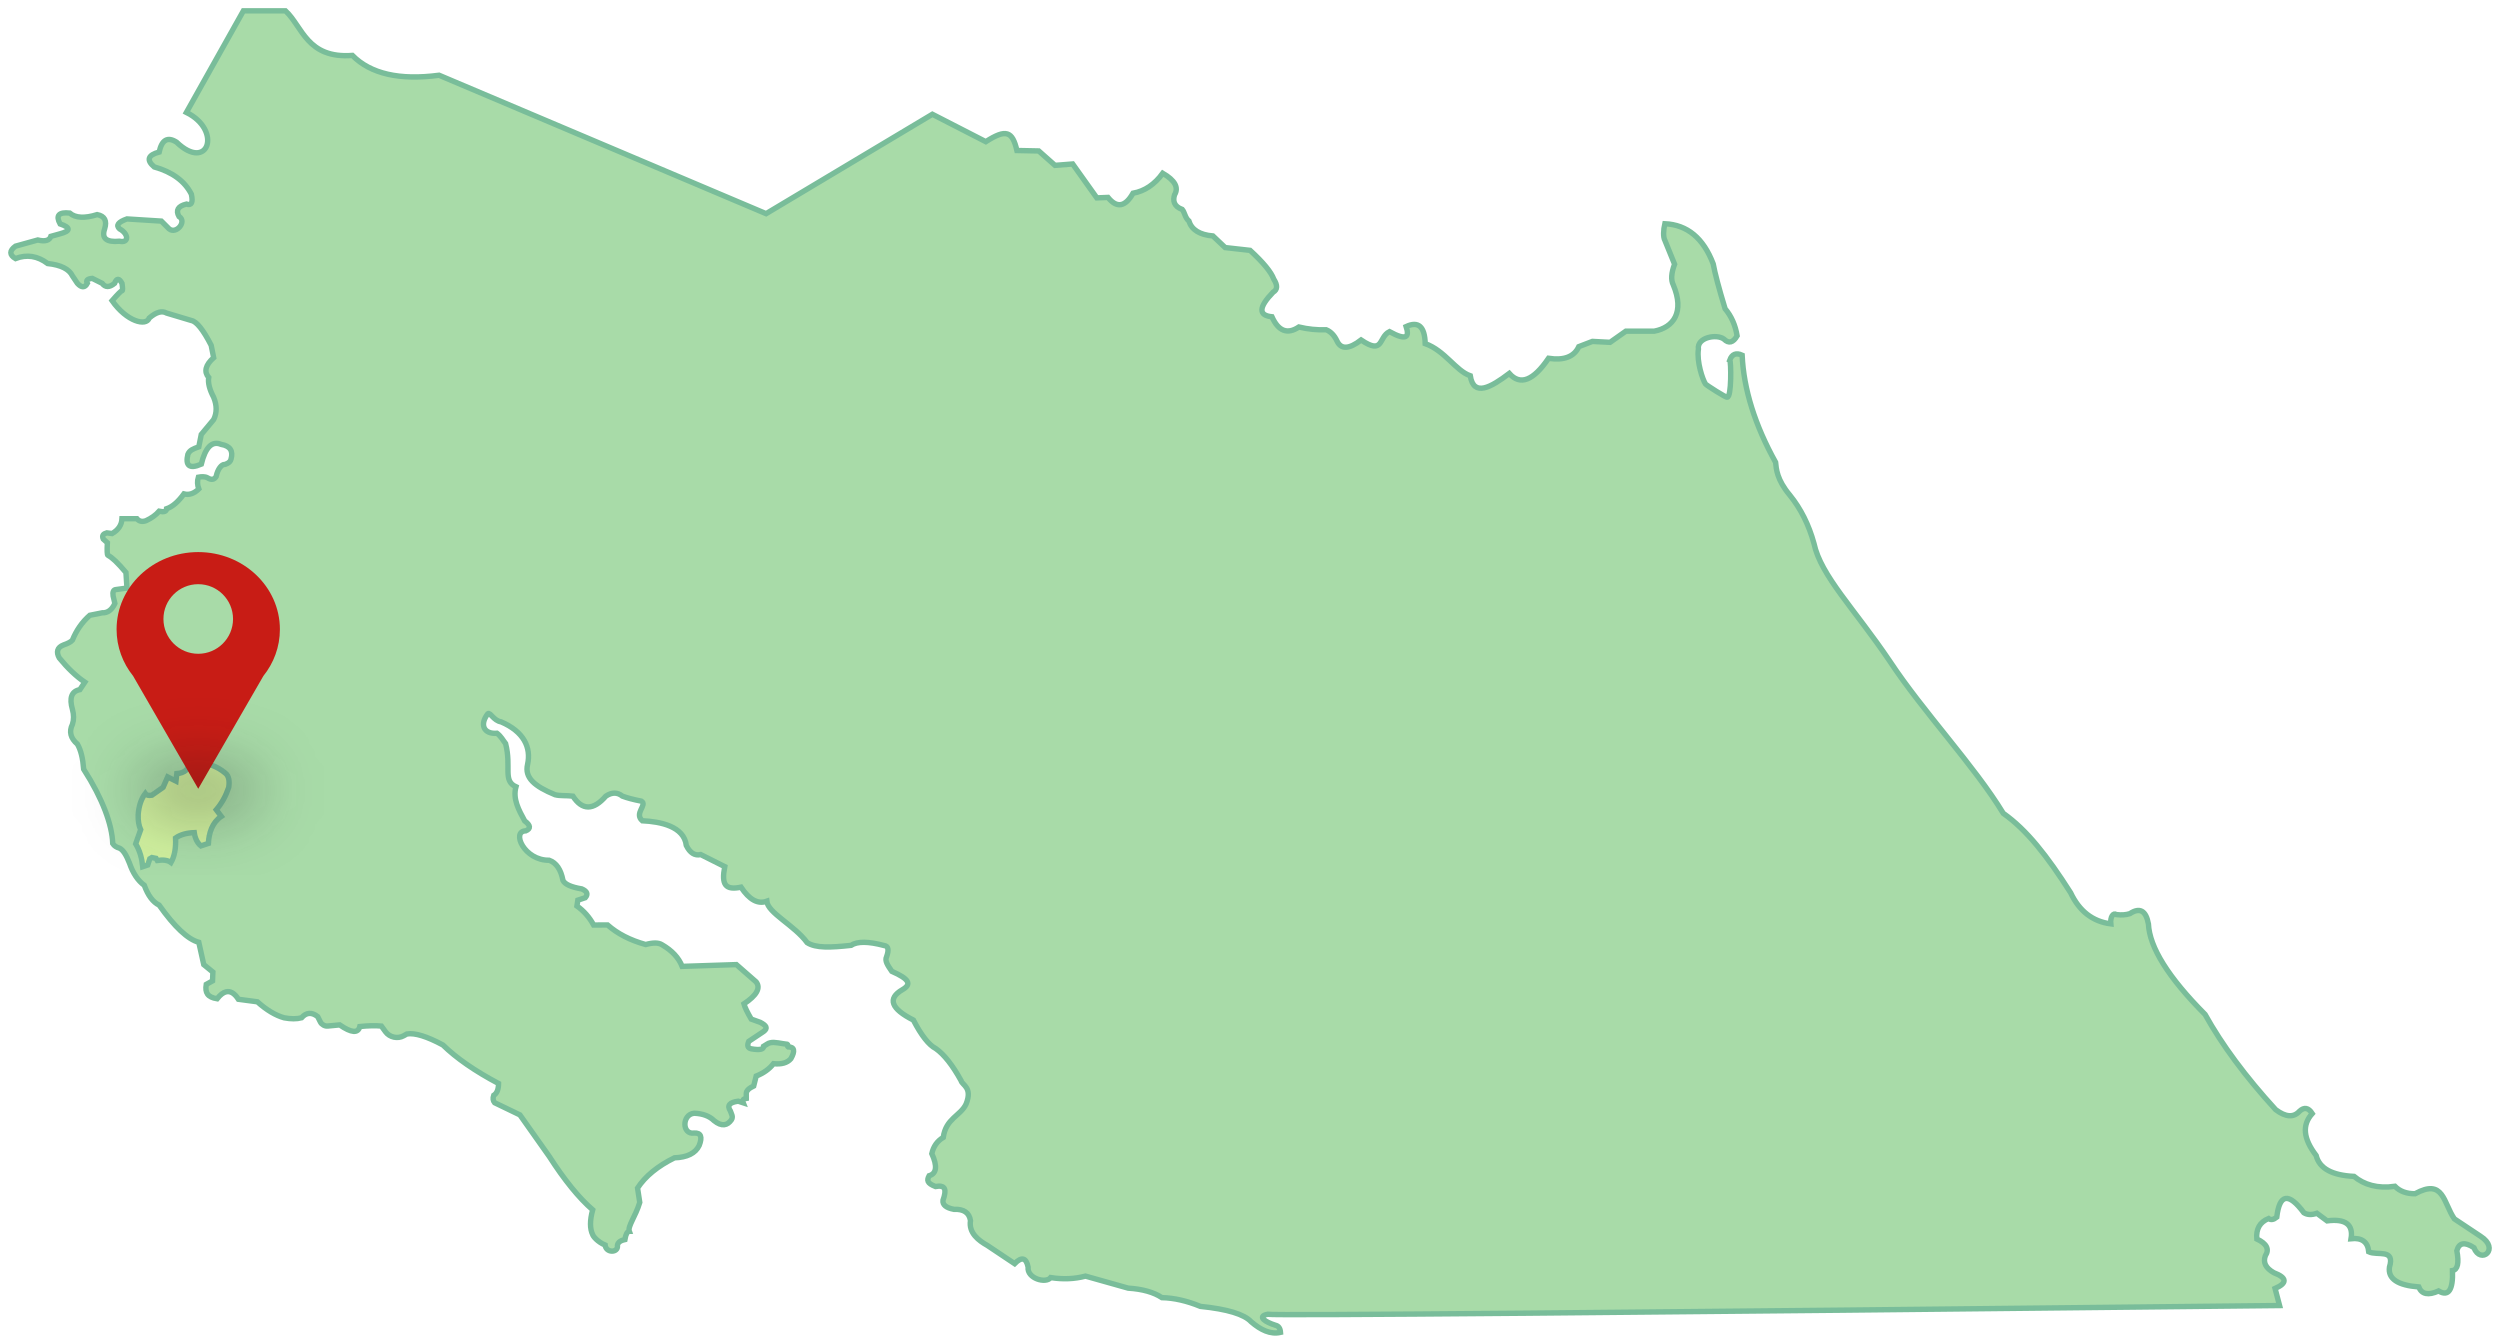
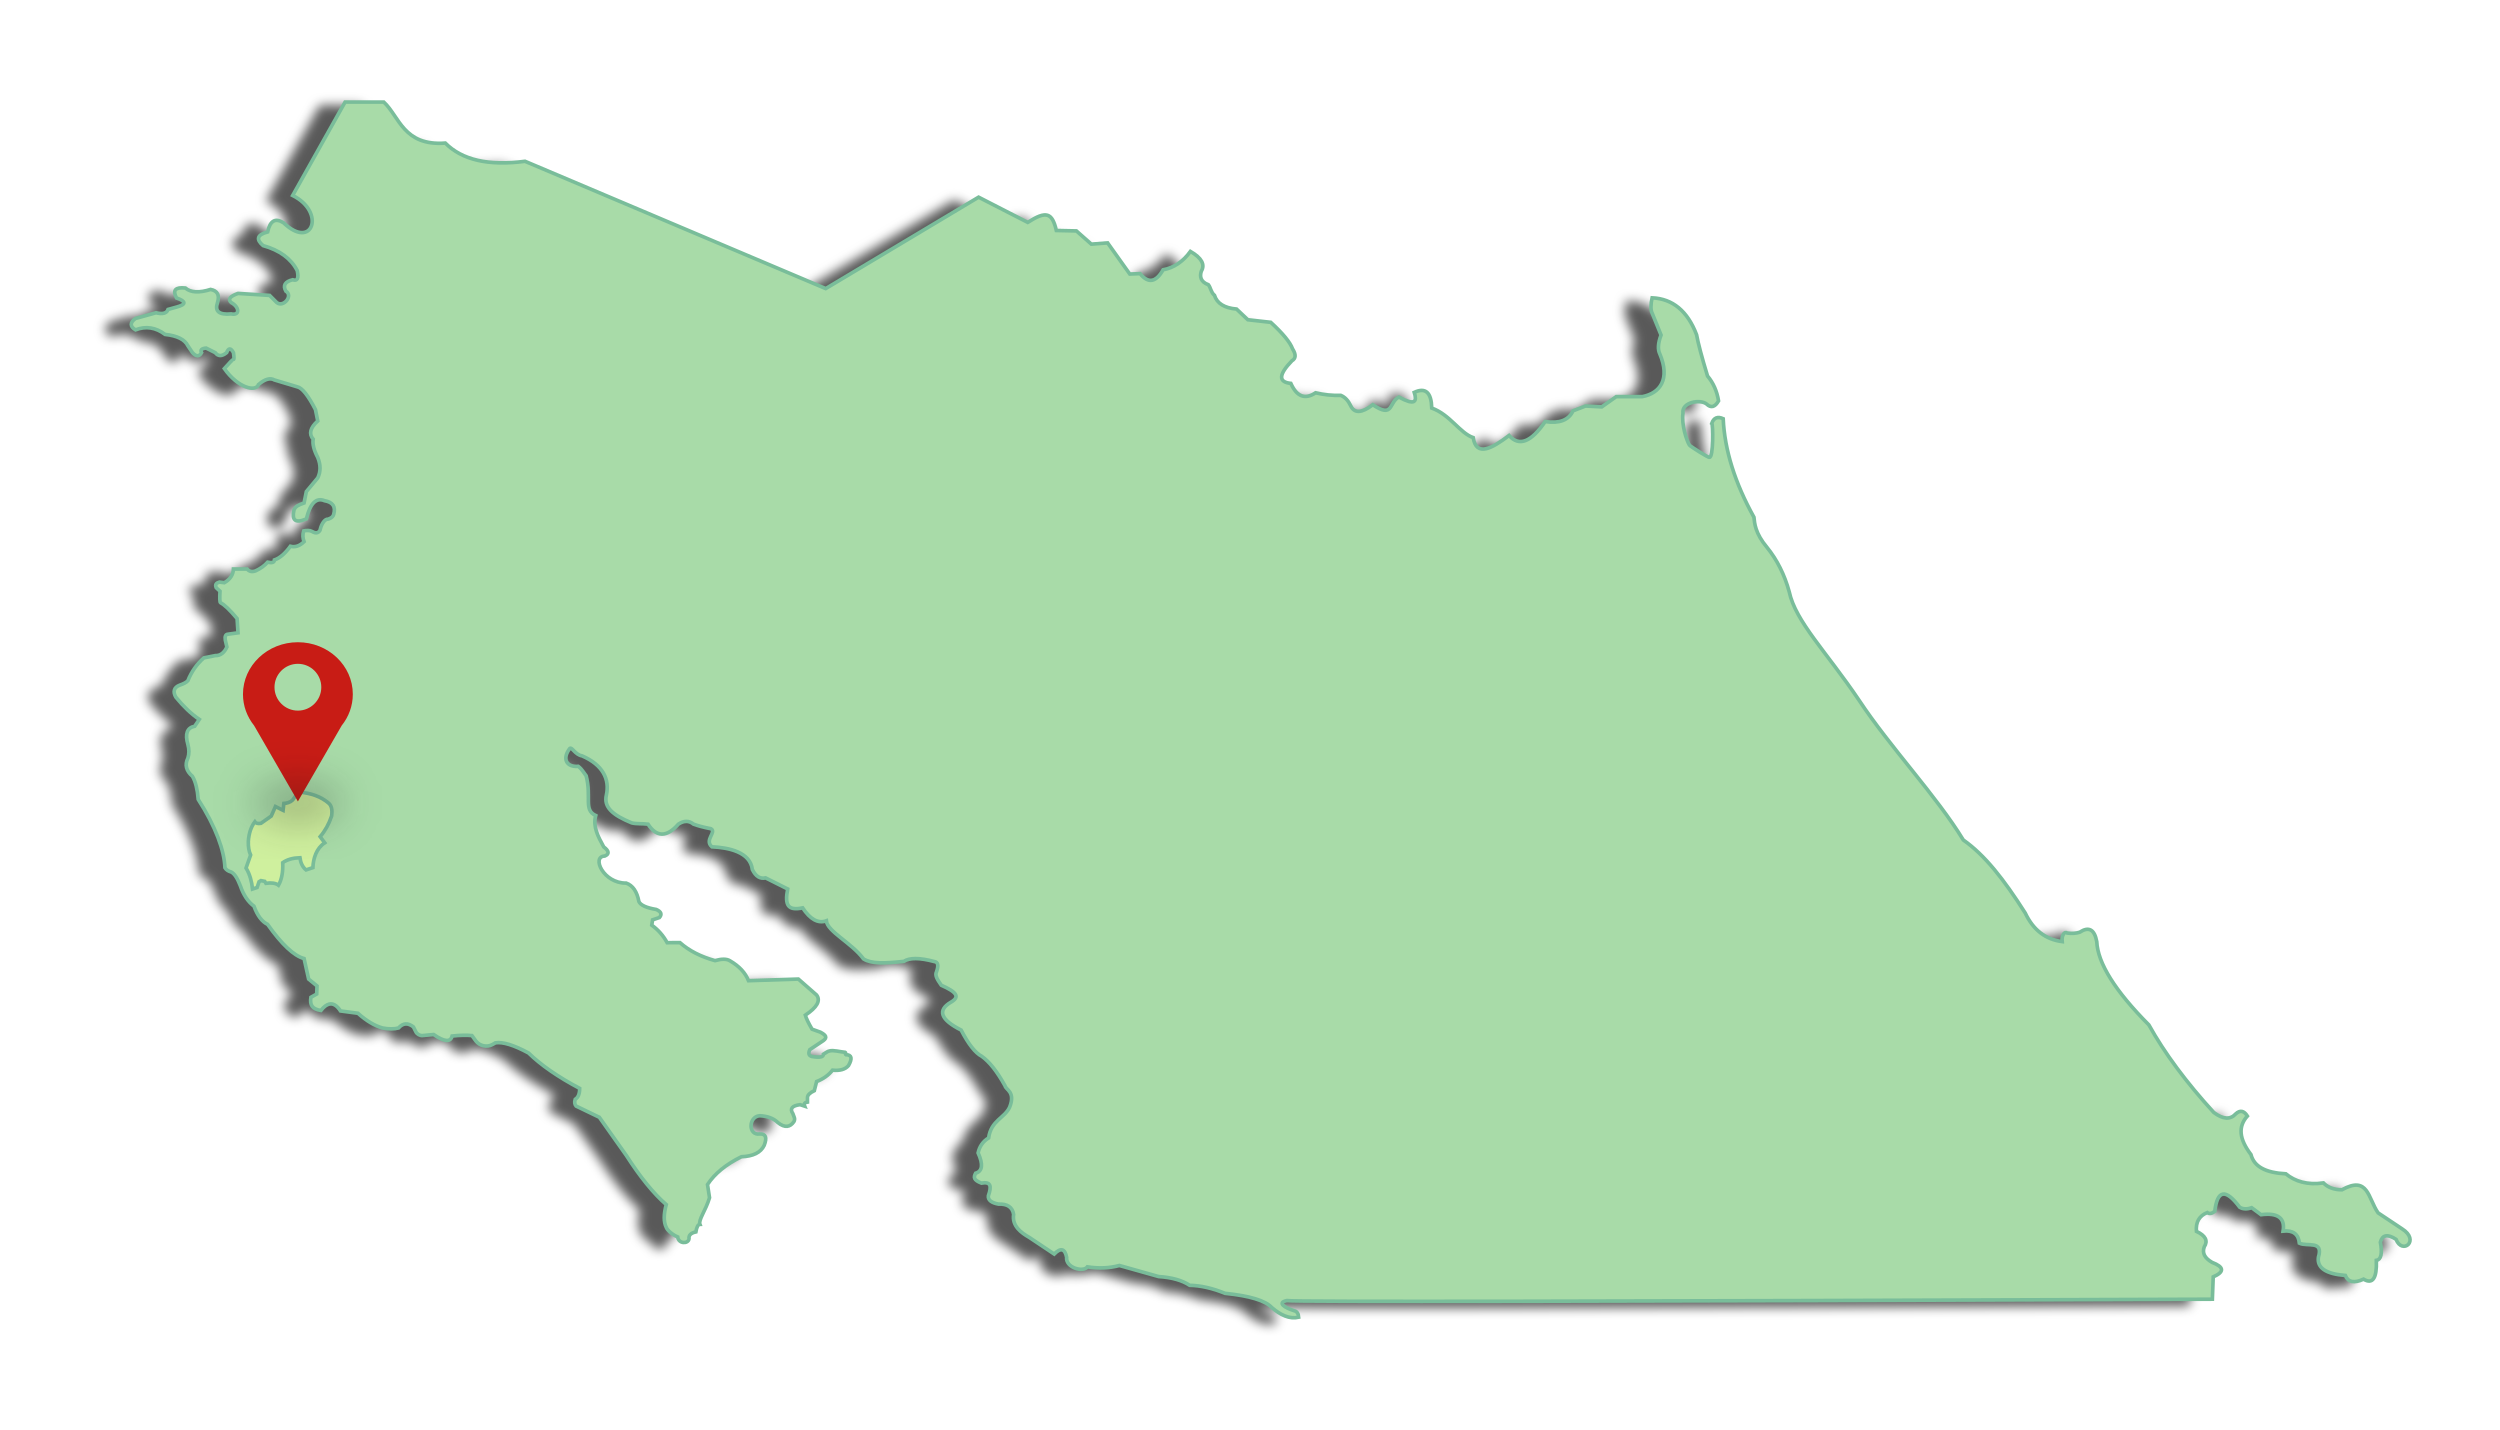
- <svg xmlns="http://www.w3.org/2000/svg" style="isolation:isolate" viewBox="141.69 -2164.774 691.81 371.867" width="691.81pt" height="371.867pt">
+ <svg xmlns="http://www.w3.org/2000/svg" style="isolation:isolate" viewBox="-161.149 -2338.125 1028.649 588.218" width="1028.649pt" height="588.218pt">
  <defs>
-     <clipPath id="_clipPath_nmKyuZr6opWxERbRH55S5c8KEagK3q37">
-       <rect x="141.69" y="-2164.774" width="691.81" height="371.867" />
+     <clipPath id="_clipPath_jMLSRy7aPQjJg4zelV5JE8DXlmrqjHMO">
+       <rect x="-161.149" y="-2338.125" width="1028.649" height="588.218" />
    </clipPath>
  </defs>
-   <g clip-path="url(#_clipPath_nmKyuZr6opWxERbRH55S5c8KEagK3q37)">
-     <rect x="141.69" y="-2164.774" width="691.81" height="371.867" style="fill:rgb(0,0,0)" fill-opacity="0" />
-     <g>
+   <g clip-path="url(#_clipPath_jMLSRy7aPQjJg4zelV5JE8DXlmrqjHMO)">
+     <g filter="url(#xrVbeF8XHLvAQz5SoNc19IZoUMHDoqDx)">
      <g>
-         <path d=" M 353.686 -2105.647 L 263.197 -2143.95 C 252.247 -2142.51 244.256 -2144.331 239.204 -2149.434 C 226.607 -2148.492 225.407 -2157.404 220.694 -2161.774 L 209.041 -2161.774 L 193.274 -2133.667 C 203.299 -2128.697 199.272 -2117.043 190.531 -2125.441 C 188.062 -2127.009 186.469 -2126.088 185.733 -2122.699 C 182.601 -2121.857 182.151 -2120.479 184.362 -2118.586 C 189.376 -2117.181 192.81 -2114.66 194.645 -2111.045 C 195.152 -2108.728 194.702 -2107.808 193.274 -2108.303 C 190.949 -2107.737 190.27 -2106.588 191.217 -2104.875 C 193.531 -2103.504 190.446 -2099.82 188.475 -2101.448 L 186.333 -2103.59 L 176.821 -2104.19 C 174.388 -2103.33 173.71 -2102.409 174.764 -2101.448 C 177.335 -2100.077 177.421 -2097.42 174.764 -2098.02 C 171.108 -2097.677 169.744 -2098.813 170.651 -2101.448 C 171.337 -2103.676 170.658 -2104.983 168.595 -2105.39 C 165.11 -2104.305 162.575 -2104.441 160.968 -2105.818 C 157.951 -2106.137 157.072 -2105.13 158.312 -2102.819 C 161.282 -2101.791 161.289 -2100.87 158.312 -2100.077 L 155.771 -2099.371 C 155.38 -2098.211 154.177 -2097.868 152.142 -2098.363 L 145.972 -2096.649 C 144.259 -2095.392 144.265 -2094.243 145.972 -2093.221 C 149.099 -2094.426 152.076 -2093.962 154.884 -2091.85 C 158.546 -2091.456 160.838 -2090.306 161.739 -2088.423 L 163.111 -2086.366 C 164.253 -2085.109 165.174 -2085.103 165.853 -2086.366 C 165.396 -2087.166 165.859 -2087.616 167.224 -2087.737 L 169.966 -2086.366 C 170.823 -2085.205 171.972 -2085.198 173.393 -2086.366 C 173.965 -2087.852 174.657 -2087.845 175.45 -2086.366 Q 175.766 -2084.286 175.45 -2084.31 Q 175.134 -2084.334 172.708 -2081.568 C 176.794 -2075.75 182.16 -2074.408 182.991 -2076.769 C 184.905 -2078.417 186.512 -2078.867 187.789 -2078.14 L 194.645 -2076.083 C 196.08 -2075.823 197.915 -2073.531 200.129 -2069.228 L 200.814 -2065.801 C 198.529 -2063.744 198.079 -2061.909 199.443 -2060.316 C 199.205 -2058.829 199.669 -2056.994 200.814 -2054.832 C 201.733 -2052.602 201.74 -2050.539 200.814 -2048.662 L 197.387 -2044.549 L 196.701 -2041.122 C 195.135 -2040.573 194.133 -2040.174 193.675 -2039.033 C 192.976 -2036.036 193.952 -2034.859 197.387 -2036.323 C 198.532 -2041.027 200.367 -2042.848 202.871 -2041.807 C 205.365 -2041.379 206.286 -2040.001 205.613 -2037.694 C 205.381 -2036.603 203.896 -2036.246 203.896 -2036.246 C 203.011 -2036.348 201.956 -2034.931 201.542 -2033.086 L 201.5 -2032.895 C 200.956 -2032.019 200.169 -2031.896 199.114 -2032.55 C 198.371 -2032.95 197.446 -2032.886 196.573 -2032.724 C 196.244 -2031.639 196.294 -2030.546 196.701 -2029.468 C 195.386 -2028.187 194.022 -2027.723 192.588 -2028.097 C 190.998 -2025.909 189.405 -2024.531 187.789 -2023.984 C 187.761 -2023.241 187.082 -2023.006 185.733 -2023.298 C 184.814 -2022.257 183.606 -2021.379 182.091 -2020.684 C 181.031 -2020.311 180.195 -2020.49 179.563 -2021.241 L 175.45 -2021.241 C 175.358 -2019.505 174.451 -2018.127 172.708 -2017.128 L 171.23 -2017.321 C 170.287 -2017.043 169.837 -2016.614 170.266 -2015.607 L 171.401 -2014.579 Q 171.226 -2011.277 171.551 -2011.109 C 172.794 -2010.466 174.293 -2009.009 176.542 -2006.353 L 176.821 -2002.047 L 173.715 -2001.618 C 173.112 -2001.581 172.815 -2000.954 172.986 -1999.883 L 173.479 -1997.784 C 172.661 -1996.004 171.497 -1995.133 169.966 -1995.192 L 166.538 -1994.506 C 164.411 -1992.628 162.818 -1990.336 161.739 -1987.651 C 161.359 -1987.186 160.545 -1986.73 159.276 -1986.301 C 157.466 -1985.611 157.209 -1984.29 158.098 -1982.702 C 160.426 -1979.846 162.79 -1977.604 165.167 -1975.997 L 163.796 -1973.94 C 161.492 -1973.489 160.813 -1971.654 161.739 -1968.456 C 162.14 -1966.985 162.147 -1965.607 161.739 -1964.343 C 160.744 -1962.328 161.208 -1960.493 163.111 -1958.859 C 164.029 -1957.293 164.615 -1954.972 164.846 -1951.918 C 170.123 -1943.714 172.706 -1936.515 172.885 -1931.336 C 173.265 -1930.731 173.898 -1930.301 174.764 -1930.067 C 175.704 -1929.624 176.625 -1928.246 177.507 -1925.954 C 178.47 -1923.148 179.848 -1921.084 181.62 -1919.784 C 182.655 -1916.953 184.032 -1915.118 185.733 -1914.3 C 189.999 -1908.27 193.662 -1904.835 196.701 -1904.017 L 198.072 -1897.847 L 200.6 -1895.78 L 200.504 -1893.338 L 198.758 -1892.363 C 198.386 -1890.062 199.107 -1888.823 201.757 -1888.389 C 202.644 -1889.505 203.479 -1890.137 204.242 -1890.306 C 205.443 -1890.609 206.592 -1889.916 207.67 -1888.25 L 212.907 -1887.554 C 215.464 -1885.266 217.946 -1883.781 220.33 -1883.119 C 222.173 -1882.774 223.776 -1882.767 225.118 -1883.119 C 226.45 -1884.637 227.953 -1884.74 229.606 -1883.451 L 230.364 -1881.935 C 230.703 -1881.259 231.589 -1880.767 232.342 -1880.839 L 235.69 -1881.159 C 238.916 -1878.933 240.78 -1878.776 241.26 -1880.709 C 243.648 -1880.958 245.644 -1880.994 247.226 -1880.838 L 248.39 -1879.239 C 249.504 -1877.709 251.746 -1877.221 253.394 -1878.15 L 254.285 -1878.653 C 256.495 -1879.011 259.826 -1877.986 264.257 -1875.6 C 267.975 -1871.965 273.113 -1868.406 279.65 -1864.942 C 279.646 -1863.328 279.21 -1862.218 278.3 -1861.654 C 278.028 -1860.843 278.121 -1860.162 278.557 -1859.629 L 285.562 -1856.255 L 293.692 -1844.751 C 297.88 -1838.219 301.89 -1833.289 305.699 -1829.98 C 304.895 -1827.036 304.902 -1824.744 305.699 -1823.125 C 305.813 -1822.686 306.991 -1821.151 309.148 -1820.233 C 309.373 -1818.112 312.362 -1818.08 312.555 -1819.697 C 312.417 -1820.749 313.109 -1821.427 314.611 -1821.754 C 314.86 -1823.253 315.274 -1824.003 315.832 -1824.025 C 315.318 -1825.374 317.568 -1828.17 318.724 -1832.037 L 318.114 -1836.011 C 320.275 -1839.303 323.685 -1842.085 328.322 -1844.376 C 331.85 -1844.5 334.142 -1845.636 335.177 -1847.804 C 336.098 -1850.189 335.648 -1851.325 333.806 -1851.232 C 330.357 -1850.696 330.357 -1856.416 333.806 -1856.716 C 336.177 -1856.617 338.012 -1855.925 339.29 -1854.659 C 341.428 -1852.935 342.984 -1853.296 344.106 -1854.92 C 344.321 -1855.231 344.39 -1855.772 344.259 -1856.127 L 343.821 -1857.316 C 342.789 -1858.847 343.577 -1859.743 345.974 -1860.047 L 347.356 -1859.597 C 347.042 -1860.397 347.438 -1860.708 348.202 -1860.829 L 348.202 -1862.2 C 348.222 -1862.939 348.915 -1863.618 350.258 -1864.257 L 350.944 -1866.999 C 352.96 -1867.795 354.566 -1868.931 355.743 -1870.426 C 357.939 -1870.198 359.545 -1870.648 360.541 -1871.797 C 361.775 -1873.974 361.521 -1875.064 359.759 -1875.086 C 359.468 -1875.296 359.844 -1875.637 359.567 -1875.793 C 357.942 -1875.954 356.064 -1876.532 354.811 -1876.21 C 354.274 -1876.138 353.741 -1875.653 353.001 -1875.225 C 353.044 -1874.373 351.908 -1874.138 349.573 -1874.539 C 348.602 -1874.754 348.38 -1875.432 348.887 -1876.596 L 353.001 -1879.338 C 354.234 -1880.271 353.777 -1880.964 352.079 -1881.866 L 349.573 -1882.766 C 348.469 -1884.665 347.801 -1886.061 347.549 -1886.975 C 351.089 -1889.339 352.227 -1891.357 350.944 -1893.049 L 345.46 -1897.847 L 330.453 -1897.354 C 329.502 -1899.747 327.656 -1901.733 324.894 -1903.331 C 323.93 -1903.954 322.426 -1903.969 320.363 -1903.396 C 316.074 -1904.588 312.564 -1906.387 309.813 -1908.816 L 305.967 -1908.794 C 304.793 -1910.945 303.257 -1912.695 301.34 -1914.064 L 301.586 -1915.671 L 303.643 -1916.356 C 304.489 -1917.331 304.178 -1918.135 302.69 -1918.788 C 299.72 -1919.289 297.988 -1920.071 297.473 -1921.155 C 296.899 -1924.167 295.635 -1926.017 293.66 -1926.725 C 286.783 -1926.596 283.088 -1934.758 287.19 -1934.865 C 288.619 -1935.47 288.524 -1936.378 286.885 -1937.612 C 285.236 -1940.642 283.539 -1943.681 284.471 -1947.053 C 280.743 -1948.76 283.268 -1952.48 281.606 -1958.992 C 280.858 -1959.936 280.382 -1960.97 279.218 -1961.858 C 275.525 -1961.572 274.347 -1964.289 276.693 -1967.278 C 277.308 -1967.777 278.332 -1965.318 280.335 -1965.029 C 286.627 -1962.328 288.719 -1957.962 287.683 -1953.235 C 286.815 -1949.572 289.579 -1947.194 295.299 -1944.848 C 296.743 -1944.477 298.351 -1944.695 300.215 -1944.463 C 302.807 -1940.477 305.856 -1940.47 309.341 -1944.463 C 311.012 -1945.578 312.547 -1945.571 313.926 -1944.463 C 315.188 -1943.983 316.946 -1943.513 319.177 -1943.076 C 320.923 -1942.043 317.08 -1939.727 319.431 -1937.65 C 324.45 -1937.409 330.981 -1936.12 331.61 -1930.806 C 332.627 -1928.751 333.961 -1927.907 335.592 -1928.296 L 342.246 -1924.958 C 341.268 -1919.946 342.41 -1918.364 346.745 -1919.27 C 349.046 -1915.791 351.431 -1914.488 353.879 -1915.382 C 354.2 -1912.136 361.527 -1908.73 365.062 -1903.91 C 367.49 -1902.386 371.476 -1902.551 377.192 -1903.171 C 378.919 -1904.311 381.979 -1904.288 386.35 -1903.123 C 387.497 -1902.994 387.731 -1901.956 387.031 -1900.028 C 386.473 -1898.915 387.299 -1897.694 388.471 -1895.989 C 393.224 -1893.895 394.118 -1892.453 391.363 -1890.879 C 387.209 -1888.438 388.244 -1885.636 394.448 -1882.493 C 396.654 -1878.225 398.733 -1875.586 400.665 -1874.597 C 402.953 -1872.977 405.29 -1870.011 407.655 -1865.719 C 407.919 -1864.481 410.885 -1863.887 409.034 -1859.266 C 407.486 -1855.958 403.437 -1855.307 402.714 -1850.029 C 401.007 -1848.994 399.977 -1847.479 399.549 -1845.54 C 401.105 -1842.11 400.906 -1840.034 398.802 -1839.411 C 398.159 -1838.172 398.159 -1837.376 400.545 -1836.437 C 403.331 -1836.932 403.695 -1835.622 402.637 -1832.615 C 402.477 -1831.376 403.509 -1830.53 405.67 -1830.119 C 408.363 -1830.244 409.913 -1829.189 410.244 -1827.005 C 409.696 -1823.543 412.57 -1821.45 414.901 -1820.137 L 422.453 -1815.092 C 424.414 -1817.077 425.666 -1816.752 426.19 -1814.137 C 425.827 -1810.978 431.161 -1809.5 432.446 -1811.236 C 435.838 -1810.708 439.055 -1810.837 442.076 -1811.643 L 453.889 -1808.314 C 457.869 -1808.057 460.986 -1807.174 463.22 -1805.685 C 466.561 -1805.613 470.117 -1804.8 473.867 -1803.266 C 481.318 -1802.512 486.008 -1801.086 487.917 -1799.007 C 490.555 -1796.733 493.261 -1795.431 496.039 -1796.068 C 495.959 -1797.208 495.491 -1797.862 494.615 -1798.053 C 491.982 -1798.876 489.356 -1800.439 492.44 -1801.081 Q 495.347 -1800.472 772.5 -1803.5 L 771.256 -1808.215 C 774.683 -1809.729 774.576 -1811.179 770.913 -1812.585 C 768.66 -1813.867 767.881 -1815.417 768.557 -1817.255 C 769.742 -1819.069 768.963 -1820.619 766.2 -1821.925 C 765.959 -1824.715 767.051 -1826.594 769.456 -1827.581 C 770.072 -1827.115 770.834 -1827.231 771.722 -1827.95 C 772.491 -1834.45 775.001 -1834.85 779.231 -1829.172 C 780.196 -1828.581 781.401 -1828.529 782.824 -1829.038 L 785.657 -1826.932 C 790.72 -1827.583 792.937 -1825.934 792.288 -1822.003 C 795.29 -1822.313 796.929 -1821.093 797.184 -1818.364 C 799.619 -1817.212 804.504 -1819.355 802.907 -1814.11 C 802.462 -1810.928 805.172 -1809.098 811.016 -1808.643 C 811.816 -1806.615 813.651 -1806.237 816.5 -1807.529 C 819.247 -1805.893 820.539 -1807.771 820.356 -1813.185 C 821.785 -1813.414 822.191 -1815.235 821.556 -1818.669 C 822.156 -1820.897 823.734 -1821.176 826.269 -1819.526 C 828.154 -1814.727 833.638 -1819.183 828.069 -1822.697 L 820.866 -1827.488 C 817.786 -1831.951 817.957 -1838.806 809.988 -1834.436 C 807.617 -1834.427 805.767 -1835.125 804.418 -1836.492 C 799.605 -1835.784 795.837 -1836.972 793.107 -1839.235 C 787.026 -1839.544 783.539 -1841.405 782.62 -1845.022 C 779.037 -1849.734 778.687 -1853.445 781.539 -1856.63 C 780.488 -1858.267 779.324 -1858.474 778.025 -1857.273 C 776.397 -1855.473 774.205 -1855.609 771.427 -1857.701 C 763.094 -1866.814 756.588 -1875.59 751.89 -1884.051 C 741.729 -1894.277 736.509 -1902.625 736.208 -1909.115 C 735.523 -1912.8 733.816 -1913.736 731.067 -1911.943 C 729.996 -1911.601 728.76 -1911.508 727.339 -1911.686 C 726.504 -1912.329 725.604 -1911.044 725.797 -1909.115 C 720.787 -1909.764 717.088 -1912.627 714.679 -1917.727 C 708.176 -1927.949 702.528 -1935.141 696.041 -1939.707 C 688.05 -1952.86 673.947 -1967.709 664.662 -1981.771 C 654.802 -1996.391 645.577 -2005.402 643.655 -2014.396 C 642.243 -2019.541 640.018 -2023.993 636.974 -2027.752 C 633.364 -2032.068 633.232 -2035.03 633.039 -2036.838 C 627.339 -2047.102 624.207 -2057.057 623.782 -2066.486 C 622.1 -2067.246 620.964 -2066.782 620.355 -2065.115 C 620.732 -2064.915 620.891 -2054.589 619.614 -2054.875 C 619.405 -2054.665 613.866 -2058.177 613.638 -2058.522 C 612.832 -2059.745 611.183 -2064.651 611.676 -2068.162 C 611.223 -2071.472 616.87 -2072.435 618.775 -2070.91 C 620.076 -2069.635 621.288 -2069.939 622.39 -2071.842 C 621.908 -2074.773 620.806 -2077.267 619.064 -2079.345 C 617.328 -2085.061 616.237 -2089.194 615.77 -2091.765 C 613.055 -2098.882 608.601 -2102.576 602.387 -2102.867 C 601.977 -2101.108 601.895 -2099.125 602.411 -2098.24 L 605.086 -2091.66 C 604.164 -2089.201 604.05 -2087.291 604.724 -2085.948 C 607.881 -2078.43 604.845 -2074.155 599.446 -2073.127 L 591.606 -2073.127 L 587.235 -2070.042 L 582.351 -2070.299 L 578.588 -2068.849 C 577.304 -2066.058 574.518 -2064.974 570.21 -2065.619 C 565.979 -2059.412 562.364 -2058.009 559.343 -2061.43 C 554.287 -2057.617 549.496 -2054.825 548.546 -2060.788 C 544.528 -2062.178 541.579 -2067.707 536.078 -2069.689 C 535.95 -2074.412 534.2 -2075.98 530.808 -2074.412 C 531.708 -2071.585 531.034 -2070.347 526.181 -2072.999 C 523.096 -2071.456 524.639 -2066.443 518.34 -2070.685 C 514.988 -2068.116 512.767 -2068.023 511.657 -2070.428 C 510.928 -2071.97 509.95 -2072.992 508.7 -2073.513 C 506.151 -2073.427 503.625 -2073.682 501.119 -2074.281 C 497.945 -2072.17 495.467 -2073.106 493.662 -2077.112 C 489.858 -2077.503 489.977 -2079.766 493.998 -2083.92 C 495.204 -2084.61 495.27 -2085.804 494.176 -2087.523 C 493.447 -2089.494 491.269 -2092.143 487.62 -2095.492 L 480.726 -2096.266 L 477.337 -2099.477 C 473.669 -2099.796 471.455 -2101.172 470.676 -2103.627 C 469.653 -2104.443 469.497 -2106.035 468.854 -2106.803 C 466.412 -2107.703 466.24 -2109.358 466.719 -2110.862 C 467.919 -2112.874 466.838 -2114.856 463.456 -2116.829 C 461.204 -2113.739 458.468 -2111.89 455.229 -2111.302 C 453.06 -2107.491 450.753 -2107.098 448.288 -2110.145 L 445.204 -2110.017 L 438.52 -2119.4 L 433.635 -2119.014 L 429.137 -2122.999 L 423.095 -2123.127 C 421.846 -2128.492 420.106 -2129.165 414.484 -2125.57 L 399.702 -2133.153 L 353.686 -2105.647 Z " fill="rgb(168,219,168)" vector-effect="non-scaling-stroke" stroke-width="2" stroke="rgb(121,189,154)" stroke-linejoin="miter" stroke-linecap="square" stroke-miterlimit="3" />
+         <path d=" M 178.594 -2219.387 L 54.876 -2271.756 C 39.905 -2269.788 28.979 -2272.278 22.072 -2279.254 C 4.85 -2277.966 3.21 -2290.15 -3.234 -2296.125 L -19.167 -2296.125 L -40.724 -2257.697 C -27.017 -2250.902 -32.523 -2234.969 -44.473 -2246.45 C -47.85 -2248.594 -50.027 -2247.335 -51.034 -2242.701 C -55.316 -2241.551 -55.931 -2239.667 -52.909 -2237.078 C -46.054 -2235.157 -41.358 -2231.711 -38.85 -2226.768 C -38.156 -2223.601 -38.771 -2222.342 -40.724 -2223.019 C -43.903 -2222.245 -44.831 -2220.674 -43.536 -2218.333 C -40.373 -2216.458 -44.591 -2211.42 -47.285 -2213.646 L -50.214 -2216.575 L -63.218 -2217.395 C -66.544 -2216.219 -67.472 -2214.96 -66.03 -2213.646 C -62.516 -2211.772 -62.398 -2208.14 -66.03 -2208.96 C -71.029 -2208.491 -72.894 -2210.044 -71.654 -2213.646 C -70.717 -2216.692 -71.644 -2218.48 -74.466 -2219.036 C -79.229 -2217.552 -82.696 -2217.738 -84.893 -2219.621 C -89.018 -2220.058 -90.22 -2218.681 -88.524 -2215.521 C -84.463 -2214.115 -84.454 -2212.856 -88.524 -2211.772 L -91.999 -2210.807 C -92.533 -2209.221 -94.177 -2208.752 -96.96 -2209.429 L -105.395 -2207.086 C -107.738 -2205.367 -107.729 -2203.796 -105.395 -2202.399 C -101.121 -2204.046 -97.05 -2203.412 -93.211 -2200.525 C -88.204 -2199.985 -85.07 -2198.414 -83.838 -2195.838 L -81.964 -2193.027 C -80.402 -2191.308 -79.142 -2191.299 -78.215 -2193.027 C -78.839 -2194.12 -78.205 -2194.736 -76.34 -2194.901 L -72.591 -2193.027 C -71.419 -2191.439 -69.848 -2191.43 -67.905 -2193.027 C -67.124 -2195.057 -66.177 -2195.048 -65.093 -2193.027 Q -64.661 -2190.182 -65.093 -2190.215 Q -65.525 -2190.248 -68.842 -2186.466 C -63.256 -2178.512 -55.919 -2176.678 -54.783 -2179.905 C -52.165 -2182.158 -49.969 -2182.773 -48.222 -2181.78 L -38.85 -2178.968 C -36.887 -2178.611 -34.379 -2175.478 -31.352 -2169.595 L -30.414 -2164.909 C -33.539 -2162.097 -34.154 -2159.589 -32.289 -2157.411 C -32.614 -2155.378 -31.98 -2152.869 -30.414 -2149.913 C -29.159 -2146.864 -29.149 -2144.043 -30.414 -2141.478 L -35.101 -2135.854 L -36.038 -2131.168 C -38.179 -2130.417 -39.549 -2129.872 -40.175 -2128.312 C -41.131 -2124.215 -39.797 -2122.606 -35.101 -2124.607 C -33.535 -2131.038 -31.026 -2133.528 -27.603 -2132.105 C -24.193 -2131.52 -22.934 -2129.636 -23.854 -2126.481 C -24.171 -2124.989 -26.202 -2124.502 -26.202 -2124.502 C -27.411 -2124.641 -28.853 -2122.704 -29.419 -2120.181 L -29.477 -2119.921 C -30.22 -2118.723 -31.297 -2118.555 -32.739 -2119.448 C -33.755 -2119.995 -35.02 -2119.908 -36.214 -2119.686 C -36.663 -2118.202 -36.595 -2116.709 -36.038 -2115.234 C -37.837 -2113.483 -39.702 -2112.849 -41.662 -2113.36 C -43.836 -2110.369 -46.014 -2108.485 -48.222 -2107.736 C -48.261 -2106.721 -49.189 -2106.399 -51.034 -2106.799 C -52.291 -2105.376 -53.941 -2104.176 -56.013 -2103.226 C -57.463 -2102.716 -58.606 -2102.96 -59.469 -2103.987 L -65.093 -2103.987 C -65.219 -2101.613 -66.459 -2099.729 -68.842 -2098.364 L -70.863 -2098.627 C -72.152 -2098.247 -72.767 -2097.661 -72.181 -2096.284 L -70.629 -2094.878 Q -70.868 -2090.363 -70.424 -2090.133 C -68.725 -2089.255 -66.675 -2087.263 -63.599 -2083.631 L -63.218 -2077.744 L -67.465 -2077.158 C -68.289 -2077.107 -68.696 -2076.25 -68.461 -2074.786 L -67.788 -2071.916 C -68.906 -2069.482 -70.498 -2068.291 -72.591 -2068.372 L -77.277 -2067.434 C -80.186 -2064.867 -82.364 -2061.734 -83.838 -2058.062 C -84.358 -2057.427 -85.471 -2056.802 -87.206 -2056.216 C -89.681 -2055.273 -90.032 -2053.467 -88.817 -2051.296 C -85.633 -2047.391 -82.402 -2044.325 -79.152 -2042.128 L -81.026 -2039.317 C -84.177 -2038.7 -85.105 -2036.191 -83.838 -2031.819 C -83.29 -2029.807 -83.281 -2027.923 -83.838 -2026.195 C -85.199 -2023.44 -84.565 -2020.931 -81.964 -2018.697 C -80.707 -2016.556 -79.907 -2013.383 -79.591 -2009.207 C -72.376 -1997.991 -68.845 -1988.148 -68.6 -1981.068 C -68.081 -1980.24 -67.214 -1979.652 -66.03 -1979.332 C -64.746 -1978.726 -63.487 -1976.842 -62.281 -1973.709 C -60.964 -1969.872 -59.08 -1967.051 -56.658 -1965.273 C -55.243 -1961.402 -53.359 -1958.893 -51.034 -1957.775 C -45.202 -1949.531 -40.194 -1944.835 -36.038 -1943.716 L -34.164 -1935.281 L -30.707 -1932.455 L -30.839 -1929.116 L -33.226 -1927.783 C -33.735 -1924.637 -32.749 -1922.943 -29.126 -1922.35 C -27.913 -1923.875 -26.771 -1924.74 -25.728 -1924.971 C -24.087 -1925.384 -22.515 -1924.438 -21.042 -1922.159 L -13.881 -1921.208 C -10.385 -1918.08 -6.992 -1916.05 -3.732 -1915.145 C -1.213 -1914.673 0.978 -1914.664 2.814 -1915.145 C 4.635 -1917.219 6.69 -1917.361 8.95 -1915.599 L 9.987 -1913.526 C 10.449 -1912.601 11.661 -1911.929 12.691 -1912.028 L 17.268 -1912.465 C 21.679 -1909.421 24.227 -1909.207 24.884 -1911.85 C 28.148 -1912.19 30.877 -1912.239 33.041 -1912.025 L 34.632 -1909.839 C 36.154 -1907.748 39.22 -1907.081 41.473 -1908.351 L 42.692 -1909.038 C 45.713 -1909.527 50.267 -1908.127 56.326 -1904.864 C 61.409 -1899.895 68.433 -1895.029 77.37 -1890.293 C 77.365 -1888.086 76.768 -1886.569 75.525 -1885.797 C 75.153 -1884.689 75.28 -1883.757 75.876 -1883.029 L 85.454 -1878.416 L 96.569 -1862.688 C 102.296 -1853.757 107.777 -1847.016 112.986 -1842.493 C 111.886 -1838.468 111.895 -1835.334 112.986 -1833.12 C 113.141 -1832.52 114.751 -1830.422 117.701 -1829.166 C 118.009 -1826.266 122.095 -1826.222 122.358 -1828.434 C 122.17 -1829.871 123.116 -1830.799 125.17 -1831.245 C 125.511 -1833.295 126.077 -1834.321 126.84 -1834.35 C 126.137 -1836.195 129.212 -1840.018 130.794 -1845.304 L 129.959 -1850.738 C 132.914 -1855.239 137.576 -1859.042 143.915 -1862.175 C 148.74 -1862.345 151.873 -1863.897 153.288 -1866.861 C 154.547 -1870.122 153.931 -1871.675 151.413 -1871.548 C 146.698 -1870.815 146.698 -1878.636 151.413 -1879.046 C 154.655 -1878.911 157.163 -1877.964 158.911 -1876.234 C 161.834 -1873.877 163.962 -1874.37 165.496 -1876.59 C 165.79 -1877.016 165.884 -1877.756 165.705 -1878.241 L 165.106 -1879.866 C 163.695 -1881.959 164.773 -1883.185 168.05 -1883.6 L 169.939 -1882.985 C 169.509 -1884.078 170.051 -1884.504 171.096 -1884.669 L 171.096 -1886.544 C 171.123 -1887.554 172.07 -1888.482 173.908 -1889.355 L 174.845 -1893.104 C 177.601 -1894.194 179.797 -1895.747 181.406 -1897.791 C 184.408 -1897.479 186.604 -1898.095 187.966 -1899.665 C 189.653 -1902.642 189.306 -1904.131 186.897 -1904.161 C 186.499 -1904.449 187.013 -1904.916 186.634 -1905.128 C 184.413 -1905.348 181.845 -1906.138 180.132 -1905.699 C 179.397 -1905.6 178.67 -1904.936 177.657 -1904.352 C 177.716 -1903.187 176.163 -1902.865 172.97 -1903.414 C 171.643 -1903.707 171.339 -1904.635 172.033 -1906.226 L 177.657 -1909.975 C 179.343 -1911.251 178.718 -1912.198 176.397 -1913.431 L 172.97 -1914.661 C 171.461 -1917.258 170.548 -1919.167 170.202 -1920.417 C 175.043 -1923.649 176.6 -1926.407 174.845 -1928.72 L 167.347 -1935.281 L 146.83 -1934.607 C 145.529 -1937.879 143.005 -1940.593 139.229 -1942.779 C 137.911 -1943.63 135.855 -1943.65 133.034 -1942.867 C 127.17 -1944.497 122.371 -1946.957 118.609 -1950.277 L 113.352 -1950.248 C 111.746 -1953.188 109.647 -1955.581 107.025 -1957.453 L 107.362 -1959.65 L 110.174 -1960.587 C 111.331 -1961.92 110.906 -1963.018 108.871 -1963.911 C 104.811 -1964.596 102.443 -1965.666 101.739 -1967.148 C 100.954 -1971.266 99.225 -1973.795 96.525 -1974.763 C 87.123 -1974.587 82.071 -1985.746 87.68 -1985.893 C 89.633 -1986.719 89.504 -1987.961 87.263 -1989.648 C 85.008 -1993.791 82.688 -1997.946 83.962 -2002.556 C 78.865 -2004.889 82.318 -2009.976 80.044 -2018.879 C 79.023 -2020.17 78.371 -2021.583 76.78 -2022.797 C 71.731 -2022.407 70.121 -2026.122 73.328 -2030.208 C 74.168 -2030.889 75.569 -2027.528 78.307 -2027.132 C 86.91 -2023.44 89.77 -2017.471 88.354 -2011.008 C 87.167 -2006 90.946 -2002.749 98.766 -1999.542 C 100.741 -1999.033 102.939 -1999.332 105.488 -1999.015 C 109.032 -1993.565 113.2 -1993.556 117.965 -1999.015 C 120.25 -2000.539 122.348 -2000.53 124.233 -1999.015 C 125.959 -1998.358 128.363 -1997.716 131.413 -1997.118 C 133.799 -1995.705 128.545 -1992.539 131.76 -1989.701 C 138.622 -1989.37 147.551 -1987.608 148.411 -1980.343 C 149.802 -1977.532 151.626 -1976.379 153.856 -1976.911 L 162.953 -1972.347 C 161.615 -1965.494 163.177 -1963.332 169.104 -1964.57 C 172.25 -1959.815 175.51 -1958.033 178.857 -1959.254 C 179.297 -1954.817 189.314 -1950.16 194.146 -1943.57 C 197.466 -1941.487 202.916 -1941.712 210.731 -1942.559 C 213.093 -1944.118 217.276 -1944.087 223.253 -1942.494 C 224.82 -1942.318 225.14 -1940.898 224.183 -1938.263 C 223.421 -1936.741 224.55 -1935.071 226.152 -1932.74 C 232.65 -1929.878 233.873 -1927.906 230.106 -1925.755 C 224.427 -1922.417 225.842 -1918.585 234.324 -1914.288 C 237.34 -1908.453 240.183 -1904.845 242.824 -1903.493 C 245.952 -1901.278 249.147 -1897.223 252.381 -1891.354 C 252.742 -1889.663 256.796 -1888.85 254.266 -1882.532 C 252.15 -1878.009 246.615 -1877.12 245.626 -1869.904 C 243.292 -1868.488 241.884 -1866.417 241.299 -1863.765 C 243.425 -1859.076 243.153 -1856.238 240.276 -1855.387 C 239.398 -1853.692 239.398 -1852.605 242.66 -1851.32 C 246.469 -1851.997 246.966 -1850.206 245.52 -1846.095 C 245.302 -1844.401 246.713 -1843.244 249.667 -1842.682 C 253.349 -1842.853 255.468 -1841.411 255.92 -1838.425 C 255.171 -1833.691 259.101 -1830.829 262.288 -1829.034 L 272.612 -1822.137 C 275.294 -1824.851 277.006 -1824.407 277.722 -1820.832 C 277.225 -1816.513 284.519 -1814.492 286.276 -1816.864 C 290.913 -1816.144 295.311 -1816.32 299.441 -1817.421 L 315.593 -1812.87 C 321.034 -1812.519 325.295 -1811.311 328.35 -1809.275 C 332.917 -1809.177 337.779 -1808.066 342.907 -1805.969 C 353.094 -1804.938 359.506 -1802.987 362.116 -1800.146 C 365.723 -1797.036 369.422 -1795.257 373.221 -1796.128 C 373.111 -1797.685 372.471 -1798.581 371.273 -1798.841 C 367.674 -1799.967 364.083 -1802.103 368.301 -1802.981 Q 372.274 -1802.148 749.151 -1803.554 L 749.501 -1812.735 C 754.187 -1814.804 754.04 -1816.787 749.032 -1818.71 C 745.952 -1820.463 744.887 -1822.582 745.81 -1825.095 C 747.431 -1827.575 746.366 -1829.694 742.588 -1831.48 C 742.258 -1835.294 743.752 -1837.862 747.04 -1839.212 C 747.882 -1838.575 748.924 -1838.734 750.138 -1839.716 C 751.19 -1848.603 754.621 -1849.151 760.404 -1841.388 C 761.724 -1840.579 763.371 -1840.508 765.317 -1841.204 L 769.19 -1838.325 C 776.113 -1839.216 779.144 -1836.96 778.256 -1831.586 C 782.36 -1832.01 784.601 -1830.342 784.95 -1826.61 C 788.28 -1825.036 794.958 -1827.965 792.774 -1820.795 C 792.167 -1816.443 795.872 -1813.943 803.861 -1813.32 C 804.955 -1810.548 807.464 -1810.031 811.36 -1811.797 C 815.114 -1809.56 816.881 -1812.128 816.632 -1819.53 C 818.584 -1819.842 819.14 -1822.332 818.272 -1827.028 C 819.092 -1830.074 821.249 -1830.455 824.715 -1828.199 C 827.293 -1821.639 834.791 -1827.731 827.176 -1832.534 L 817.328 -1839.085 C 813.117 -1845.187 813.351 -1854.56 802.456 -1848.585 C 799.215 -1848.572 796.685 -1849.526 794.84 -1851.396 C 788.26 -1850.427 783.109 -1852.052 779.376 -1855.146 C 771.062 -1855.568 766.294 -1858.113 765.037 -1863.057 C 760.139 -1869.5 759.661 -1874.573 763.559 -1878.928 C 762.123 -1881.166 760.531 -1881.45 758.756 -1879.807 C 756.53 -1877.347 753.532 -1877.533 749.735 -1880.393 C 738.342 -1892.852 729.447 -1904.851 723.023 -1916.419 C 709.131 -1930.399 701.994 -1941.813 701.583 -1950.687 C 700.646 -1955.725 698.312 -1957.004 694.554 -1954.553 C 693.089 -1954.085 691.4 -1953.958 689.458 -1954.202 C 688.315 -1955.081 687.085 -1953.323 687.349 -1950.687 C 680.5 -1951.573 675.442 -1955.489 672.148 -1962.461 C 663.257 -1976.436 655.535 -1986.27 646.666 -1992.512 C 635.741 -2010.496 616.459 -2030.796 603.764 -2050.022 C 590.284 -2070.012 577.671 -2082.332 575.043 -2094.628 C 573.112 -2101.662 570.07 -2107.749 565.909 -2112.888 C 560.973 -2118.79 560.792 -2122.839 560.529 -2125.311 C 552.735 -2139.344 548.454 -2152.955 547.873 -2165.846 C 545.573 -2166.885 544.02 -2166.251 543.187 -2163.972 C 543.702 -2163.698 543.92 -2149.58 542.174 -2149.972 C 541.888 -2149.684 534.316 -2154.486 534.004 -2154.958 C 532.901 -2156.629 530.647 -2163.337 531.321 -2168.138 C 530.702 -2172.664 538.422 -2173.979 541.027 -2171.895 C 542.806 -2170.152 544.463 -2170.567 545.969 -2173.169 C 545.31 -2177.177 543.804 -2180.587 541.422 -2183.427 C 539.049 -2191.242 537.557 -2196.893 536.919 -2200.408 C 533.207 -2210.139 527.116 -2215.189 518.62 -2215.587 C 518.06 -2213.181 517.949 -2210.47 518.653 -2209.26 L 522.311 -2200.265 C 521.051 -2196.903 520.895 -2194.29 521.817 -2192.456 C 526.132 -2182.176 521.981 -2176.332 514.6 -2174.926 L 503.881 -2174.926 L 497.906 -2170.708 L 491.228 -2171.06 L 486.083 -2169.077 C 484.327 -2165.261 480.518 -2163.78 474.628 -2164.661 C 468.844 -2156.175 463.9 -2154.256 459.771 -2158.934 C 452.858 -2153.72 446.308 -2149.904 445.009 -2158.055 C 439.515 -2159.956 435.484 -2167.515 427.962 -2170.226 C 427.787 -2176.683 425.395 -2178.826 420.758 -2176.683 C 421.988 -2172.817 421.066 -2171.125 414.431 -2174.75 C 410.213 -2172.641 412.322 -2165.788 403.711 -2171.587 C 399.128 -2168.075 396.091 -2167.948 394.573 -2171.235 C 393.577 -2173.344 392.239 -2174.741 390.531 -2175.453 C 387.046 -2175.336 383.592 -2175.685 380.166 -2176.504 C 375.827 -2173.618 372.439 -2174.897 369.97 -2180.374 C 364.77 -2180.909 364.932 -2184.002 370.43 -2189.682 C 372.079 -2190.625 372.169 -2192.258 370.673 -2194.608 C 369.677 -2197.303 366.699 -2200.925 361.71 -2205.504 L 352.284 -2206.562 L 347.652 -2210.952 C 342.636 -2211.388 339.609 -2213.27 338.545 -2216.625 C 337.145 -2217.741 336.932 -2219.918 336.053 -2220.969 C 332.714 -2222.199 332.479 -2224.461 333.134 -2226.517 C 334.774 -2229.268 333.296 -2231.978 328.672 -2234.676 C 325.593 -2230.451 321.853 -2227.923 317.425 -2227.119 C 314.459 -2221.909 311.305 -2221.372 307.935 -2225.538 L 303.718 -2225.362 L 294.579 -2238.191 L 287.901 -2237.664 L 281.751 -2243.111 L 273.491 -2243.287 C 271.783 -2250.621 269.404 -2251.542 261.717 -2246.626 L 241.507 -2256.995 L 178.594 -2219.387 Z " fill="rgb(168,219,168)" vector-effect="non-scaling-stroke" stroke-width="2" stroke="rgb(121,189,154)" stroke-linejoin="miter" stroke-linecap="square" stroke-miterlimit="3" />
      </g>
      <g>
-         <path d=" M 194.986 -1954.145 Q 200.736 -1953.687 204.068 -1950.811 Q 205.406 -1949.734 204.988 -1946.902 Q 203.775 -1943.287 201.539 -1940.694 L 202.919 -1938.854 C 200.42 -1937.194 199.49 -1934.251 199.355 -1931.382 L 199.355 -1931.382 L 197.285 -1930.692 Q 195.785 -1931.951 195.446 -1934.371 Q 192.227 -1934.255 190.272 -1932.876 Q 190.464 -1928.661 189.008 -1926.093 Q 187.755 -1927.025 185.214 -1926.668 L 184.869 -1927.243 L 183.72 -1927.473 L 183.145 -1927.128 L 182.57 -1925.404 L 181.19 -1924.944 C 180.966 -1927.148 180.402 -1929.363 179.236 -1931.267 L 179.236 -1931.267 L 180.615 -1935.176 Q 179.853 -1936.827 179.926 -1939.314 Q 180.191 -1942.958 181.88 -1945.177 Q 182.34 -1944.488 183.72 -1944.718 L 186.824 -1946.902 L 188.088 -1949.776 L 190.387 -1948.626 L 190.617 -1950.696 C 191.576 -1950.762 192.562 -1951.037 193.262 -1951.73 L 193.262 -1951.73 L 194.986 -1954.145 Z " fill="rgb(207,240,158)" vector-effect="non-scaling-stroke" stroke-width="2" stroke="rgb(121,189,154)" stroke-linejoin="miter" stroke-linecap="square" stroke-miterlimit="3" />
+         <path d=" M -38.383 -2012.252 Q -30.522 -2011.625 -25.966 -2007.693 Q -24.137 -2006.222 -24.708 -2002.349 Q -26.367 -1997.406 -29.424 -1993.862 L -27.538 -1991.347 C -30.953 -1989.076 -32.225 -1985.052 -32.41 -1981.13 L -32.41 -1981.13 L -35.239 -1980.187 Q -37.291 -1981.908 -37.754 -1985.217 Q -42.155 -1985.059 -44.827 -1983.173 Q -44.566 -1977.41 -46.556 -1973.9 Q -48.269 -1975.173 -51.743 -1974.686 L -52.215 -1975.472 L -53.787 -1975.786 L -54.573 -1975.314 L -55.359 -1972.957 L -57.245 -1972.328 C -57.551 -1975.342 -58.322 -1978.369 -59.917 -1980.973 L -59.917 -1980.973 L -58.031 -1986.317 Q -59.073 -1988.575 -58.974 -1991.975 Q -58.611 -1996.957 -56.302 -1999.992 Q -55.673 -1999.049 -53.787 -1999.363 L -49.543 -2002.349 L -47.814 -2006.279 L -44.67 -2004.707 L -44.356 -2007.536 C -43.046 -2007.627 -41.697 -2008.003 -40.741 -2008.951 L -40.741 -2008.951 L -38.383 -2012.252 Z " fill="rgb(207,240,158)" vector-effect="non-scaling-stroke" stroke-width="2" stroke="rgb(121,189,154)" stroke-linejoin="miter" stroke-linecap="square" stroke-miterlimit="3" />
      </g>
    </g>
+     <defs>
+       <filter id="xrVbeF8XHLvAQz5SoNc19IZoUMHDoqDx" x="-200%" y="-200%" width="400%" height="400%" filterUnits="objectBoundingBox" color-interpolation-filters="sRGB">
+         <feGaussianBlur in="SourceGraphic" stdDeviation="2.147" />
+         <feOffset dx="-10" dy="2" result="pf_100_offsetBlur" />
+         <feFlood flood-color="#000000" flood-opacity="0.65" />
+         <feComposite in2="pf_100_offsetBlur" operator="in" result="pf_100_dropShadow" />
+         <feBlend in="SourceGraphic" in2="pf_100_dropShadow" mode="normal" />
+       </filter>
+     </defs>
    <g>
-       <path d=" M 178.525 -1977.712 C 175.654 -1981.299 173.95 -1985.768 173.95 -1990.611 C 173.95 -2002.416 184.076 -2012 196.547 -2012 C 209.019 -2012 219.144 -2002.416 219.144 -1990.611 C 219.144 -1985.768 217.44 -1981.299 214.57 -1977.712 L 206.309 -1963.405 L 196.547 -1946.497 L 186.785 -1963.405 L 178.525 -1977.712 Z  M 186.918 -1993.486 C 186.918 -1998.801 191.233 -2003.116 196.547 -2003.116 C 201.861 -2003.116 206.176 -1998.801 206.176 -1993.486 C 206.176 -1988.172 201.861 -1983.857 196.547 -1983.857 C 191.233 -1983.857 186.918 -1988.172 186.918 -1993.486 Z " fill-rule="evenodd" fill="rgb(200,28,21)" />
+       <path d=" M -56.6 -2039.587 C -59.471 -2043.174 -61.175 -2047.643 -61.175 -2052.486 C -61.175 -2064.291 -51.049 -2073.875 -38.578 -2073.875 C -26.106 -2073.875 -15.981 -2064.291 -15.981 -2052.486 C -15.981 -2047.643 -17.685 -2043.174 -20.555 -2039.587 L -28.816 -2025.28 L -38.578 -2008.372 L -48.34 -2025.28 L -56.6 -2039.587 Z  M -48.207 -2055.361 C -48.207 -2060.676 -43.892 -2064.991 -38.578 -2064.991 C -33.264 -2064.991 -28.949 -2060.676 -28.949 -2055.361 C -28.949 -2050.047 -33.264 -2045.732 -38.578 -2045.732 C -43.892 -2045.732 -48.207 -2050.047 -48.207 -2055.361 Z " fill-rule="evenodd" fill="rgb(200,28,21)" />
      <defs>
-         <filter id="hJRZPww4ET0OMhCimdSJZp1k5zY94ZbF" x="-200%" y="-200%" width="400%" height="400%" filterUnits="objectBoundingBox" color-interpolation-filters="sRGB">
+         <filter id="eA5sVcV10SiT4QSEO8EldtTXSDGSSkSj" x="-200%" y="-200%" width="400%" height="400%" filterUnits="objectBoundingBox" color-interpolation-filters="sRGB">
          <feGaussianBlur stdDeviation="8.587" />
        </filter>
      </defs>
-       <g filter="url(#hJRZPww4ET0OMhCimdSJZp1k5zY94ZbF)">
-         <ellipse vector-effect="non-scaling-stroke" cx="196.547" cy="-1945.983" rx="18.616" ry="7.703" fill="rgb(23,23,23)" fill-opacity="0.3" />
+       <g filter="url(#eA5sVcV10SiT4QSEO8EldtTXSDGSSkSj)">
+         <ellipse vector-effect="non-scaling-stroke" cx="-38.578" cy="-2007.858" rx="18.616" ry="7.703" fill="rgb(23,23,23)" fill-opacity="0.3" />
      </g>
    </g>
  </g>
</svg>
